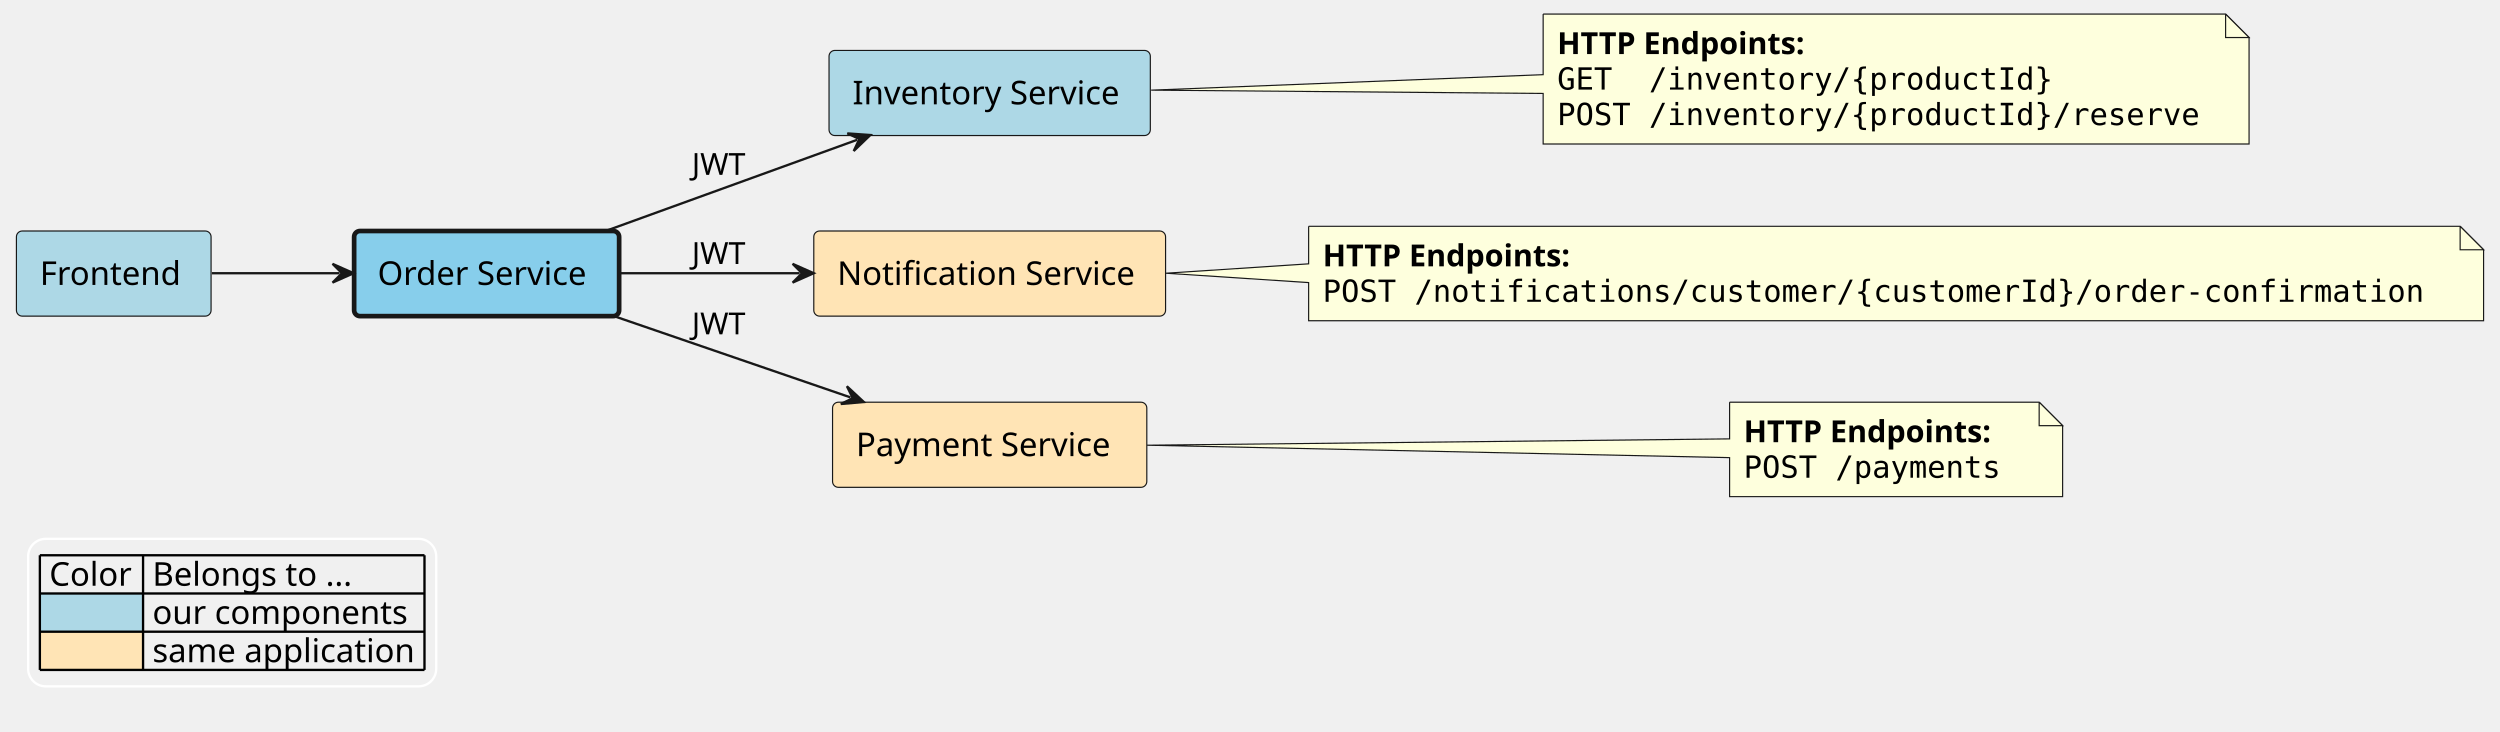
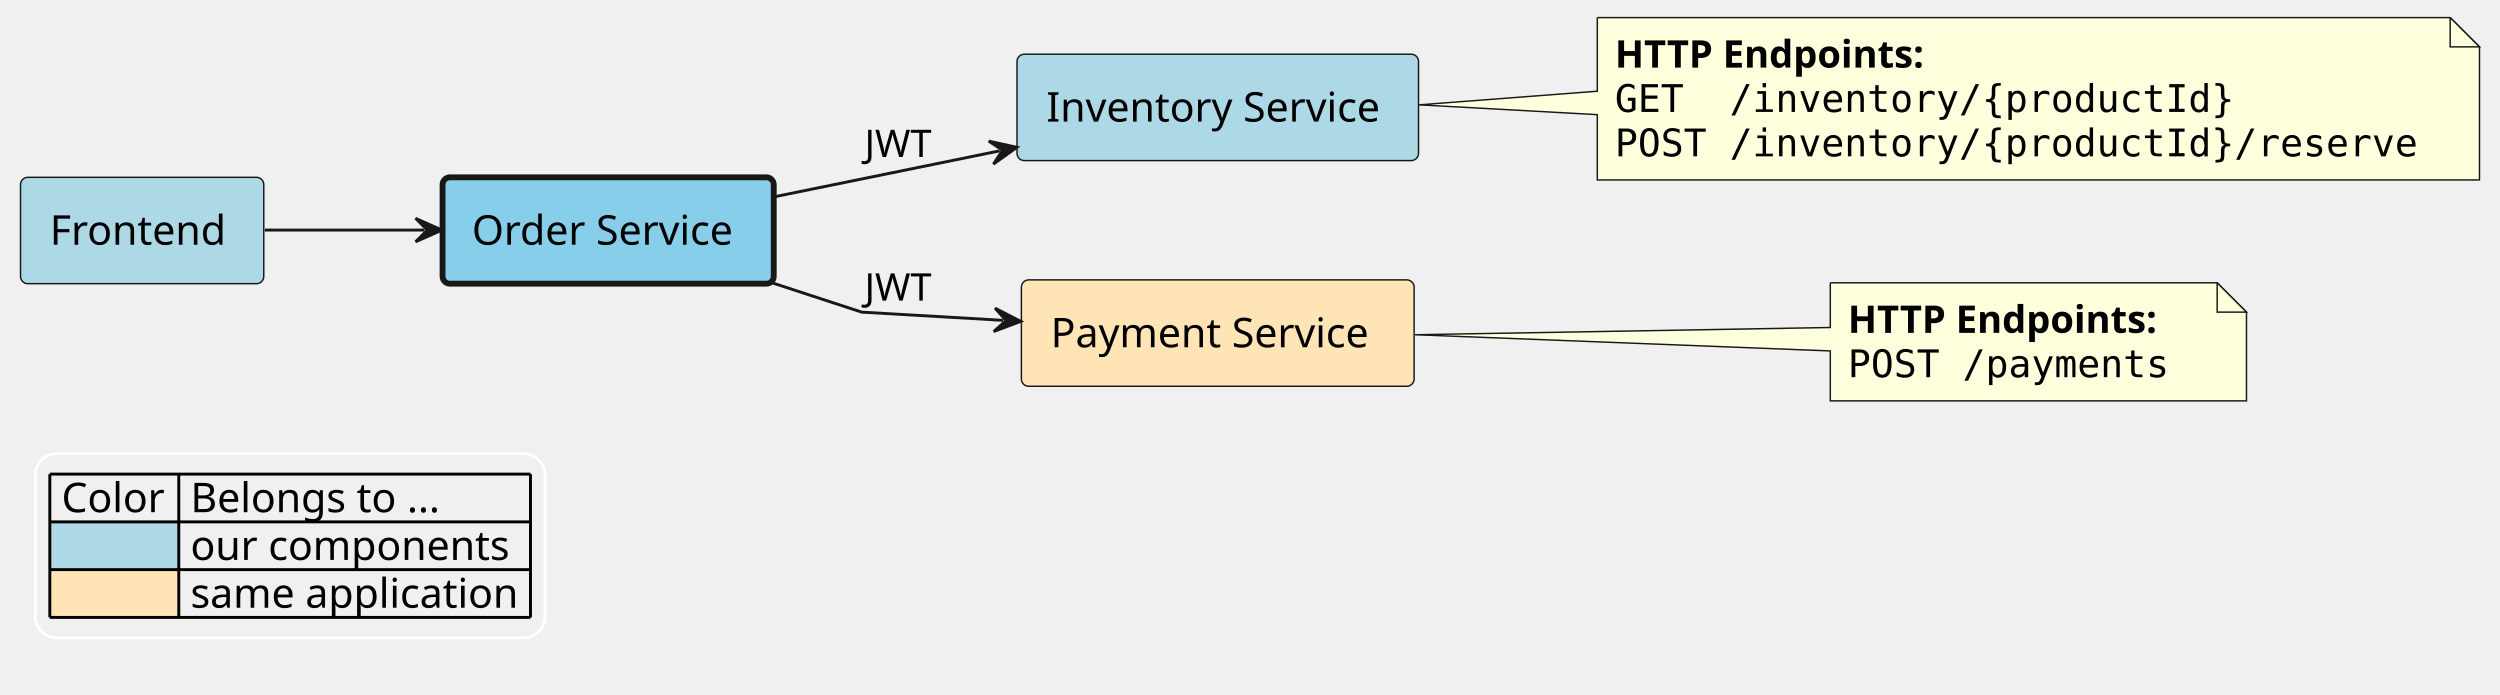
- <svg xmlns="http://www.w3.org/2000/svg" contentStyleType="text/css" height="312px" preserveAspectRatio="none" style="width:1066px;height:312px;background:#FFFFFF;" version="1.1" viewBox="0 0 1066 312" width="1066px" zoomAndPan="magnify">
+ <svg xmlns="http://www.w3.org/2000/svg" contentStyleType="text/css" height="237px" preserveAspectRatio="none" style="width:853px;height:237px;background:#FFFFFF;" version="1.1" viewBox="0 0 853 237" width="853px" zoomAndPan="magnify">
  <defs />
  <g>
    <g id="elem_application__team__frontend">
-       <rect fill="#ADD8E6" height="36.297" rx="2.5" ry="2.5" style="stroke:#181818;stroke-width:0.5;" width="83" x="7" y="98.5" />
-       <text fill="#000000" font-family="sans-serif" font-size="14" lengthAdjust="spacing" textLength="63" x="17" y="121.495">Frontend</text>
+       <rect fill="#ADD8E6" height="36.297" rx="2.5" ry="2.5" style="stroke:#181818;stroke-width:0.5;" width="83" x="7" y="60.5" />
+       <text fill="#000000" font-family="sans-serif" font-size="14" lengthAdjust="spacing" textLength="63" x="17" y="83.495">Frontend</text>
    </g>
    <g id="elem_application__team__order_service">
-       <rect fill="#87CEEB" height="36.297" rx="2.5" ry="2.5" style="stroke:#181818;stroke-width:2.0;" width="113" x="151" y="98.5" />
-       <text fill="#000000" font-family="sans-serif" font-size="14" lengthAdjust="spacing" textLength="93" x="161" y="121.495">Order Service</text>
+       <rect fill="#87CEEB" height="36.297" rx="2.5" ry="2.5" style="stroke:#181818;stroke-width:2.0;" width="113" x="151" y="60.5" />
+       <text fill="#000000" font-family="sans-serif" font-size="14" lengthAdjust="spacing" textLength="93" x="161" y="83.495">Order Service</text>
    </g>
    <g id="elem_application__team__inventory_service">
-       <rect fill="#ADD8E6" height="36.297" rx="2.5" ry="2.5" style="stroke:#181818;stroke-width:0.5;" width="137" x="353.5" y="21.5" />
-       <text fill="#000000" font-family="sans-serif" font-size="14" lengthAdjust="spacing" textLength="117" x="363.5" y="44.495">Inventory Service</text>
+       <rect fill="#ADD8E6" height="36.297" rx="2.5" ry="2.5" style="stroke:#181818;stroke-width:0.5;" width="137" x="347" y="18.5" />
+       <text fill="#000000" font-family="sans-serif" font-size="14" lengthAdjust="spacing" textLength="117" x="357" y="41.495">Inventory Service</text>
    </g>
    <g id="elem_GMN5">
-       <path d="M658,6 L658,31.84 L490.86,38.44 L658,39.84 L658,61.398 A0,0 0 0 0 658,61.398 L959,61.398 A0,0 0 0 0 959,61.398 L959,16 L949,6 L658,6 A0,0 0 0 0 658,6 " fill="#FEFFDD" style="stroke:#181818;stroke-width:0.5;" />
-       <path d="M949,6 L949,16 L959,16 L949,6 " fill="#FEFFDD" style="stroke:#181818;stroke-width:0.5;" />
-       <text fill="#000000" font-family="sans-serif" font-size="13" font-weight="bold" lengthAdjust="spacing" textLength="121" x="664" y="23.067">HTTP Endpoints:</text>
-       <text fill="#000000" font-family="monospace" font-size="13" lengthAdjust="spacing" textLength="216" x="664" y="38.2">GET  /inventory/{productId}</text>
-       <text fill="#000000" font-family="monospace" font-size="13" lengthAdjust="spacing" textLength="280" x="664" y="53.333">POST /inventory/{productId}/reserve</text>
-     </g>
-     <g id="elem_application__notification_service">
-       <rect fill="#FFE4B5" height="36.297" rx="2.5" ry="2.5" style="stroke:#181818;stroke-width:0.5;" width="150" x="347" y="98.5" />
-       <text fill="#000000" font-family="sans-serif" font-size="14" lengthAdjust="spacing" textLength="130" x="357" y="121.495">Notification Service</text>
+       <path d="M545,6 L545,31.12 L484.15,35.77 L545,39.12 L545,61.398 A0,0 0 0 0 545,61.398 L846,61.398 A0,0 0 0 0 846,61.398 L846,16 L836,6 L545,6 A0,0 0 0 0 545,6 " fill="#FEFFDD" style="stroke:#181818;stroke-width:0.5;" />
+       <path d="M836,6 L836,16 L846,16 L836,6 " fill="#FEFFDD" style="stroke:#181818;stroke-width:0.5;" />
+       <text fill="#000000" font-family="sans-serif" font-size="13" font-weight="bold" lengthAdjust="spacing" textLength="121" x="551" y="23.067">HTTP Endpoints:</text>
+       <text fill="#000000" font-family="monospace" font-size="13" lengthAdjust="spacing" textLength="216" x="551" y="38.2">GET  /inventory/{productId}</text>
+       <text fill="#000000" font-family="monospace" font-size="13" lengthAdjust="spacing" textLength="280" x="551" y="53.333">POST /inventory/{productId}/reserve</text>
    </g>
    <g id="elem_application__payment_service">
-       <rect fill="#FFE4B5" height="36.297" rx="2.5" ry="2.5" style="stroke:#181818;stroke-width:0.5;" width="134" x="355" y="171.5" />
-       <text fill="#000000" font-family="sans-serif" font-size="14" lengthAdjust="spacing" textLength="114" x="365" y="194.495">Payment Service</text>
+       <rect fill="#FFE4B5" height="36.297" rx="2.5" ry="2.5" style="stroke:#181818;stroke-width:0.5;" width="134" x="348.5" y="95.5" />
+       <text fill="#000000" font-family="sans-serif" font-size="14" lengthAdjust="spacing" textLength="114" x="358.5" y="118.495">Payment Service</text>
    </g>
-     <g id="elem_GMN10">
-       <path d="M558,96.5 L558,112.5 L497.14,116.5 L558,120.5 L558,136.766 A0,0 0 0 0 558,136.766 L1059,136.766 A0,0 0 0 0 1059,136.766 L1059,106.5 L1049,96.5 L558,96.5 A0,0 0 0 0 558,96.5 " fill="#FEFFDD" style="stroke:#181818;stroke-width:0.5;" />
-       <path d="M1049,96.5 L1049,106.5 L1059,106.5 L1049,96.5 " fill="#FEFFDD" style="stroke:#181818;stroke-width:0.5;" />
-       <text fill="#000000" font-family="sans-serif" font-size="13" font-weight="bold" lengthAdjust="spacing" textLength="121" x="564" y="113.567">HTTP Endpoints:</text>
-       <text fill="#000000" font-family="monospace" font-size="13" lengthAdjust="spacing" textLength="480" x="564" y="128.7">POST /notifications/customer/{customerId}/order-confirmation</text>
-     </g>
-     <g id="elem_GMN13">
-       <path d="M737.5,171.5 L737.5,187.14 L489.1,189.84 L737.5,195.14 L737.5,211.766 A0,0 0 0 0 737.5,211.766 L879.5,211.766 A0,0 0 0 0 879.5,211.766 L879.5,181.5 L869.5,171.5 L737.5,171.5 A0,0 0 0 0 737.5,171.5 " fill="#FEFFDD" style="stroke:#181818;stroke-width:0.5;" />
-       <path d="M869.5,171.5 L869.5,181.5 L879.5,181.5 L869.5,171.5 " fill="#FEFFDD" style="stroke:#181818;stroke-width:0.5;" />
-       <text fill="#000000" font-family="sans-serif" font-size="13" font-weight="bold" lengthAdjust="spacing" textLength="121" x="743.5" y="188.567">HTTP Endpoints:</text>
-       <text fill="#000000" font-family="monospace" font-size="13" lengthAdjust="spacing" textLength="112" x="743.5" y="203.7">POST /payments</text>
+     <g id="elem_GMN9">
+       <path d="M624.5,96.5 L624.5,111.74 L482.73,114.21 L624.5,119.74 L624.5,136.766 A0,0 0 0 0 624.5,136.766 L766.5,136.766 A0,0 0 0 0 766.5,136.766 L766.5,106.5 L756.5,96.5 L624.5,96.5 A0,0 0 0 0 624.5,96.5 " fill="#FEFFDD" style="stroke:#181818;stroke-width:0.5;" />
+       <path d="M756.5,96.5 L756.5,106.5 L766.5,106.5 L756.5,96.5 " fill="#FEFFDD" style="stroke:#181818;stroke-width:0.5;" />
+       <text fill="#000000" font-family="sans-serif" font-size="13" font-weight="bold" lengthAdjust="spacing" textLength="121" x="630.5" y="113.567">HTTP Endpoints:</text>
+       <text fill="#000000" font-family="monospace" font-size="13" lengthAdjust="spacing" textLength="112" x="630.5" y="128.7">POST /payments</text>
    </g>
    <g id="link_application__team__frontend_application__team__order_service">
-       <path d="M90.34,116.5 C108.78,116.5 124.86,116.5 144.79,116.5 " fill="none" id="application__team__frontend-to-application__team__order_service" style="stroke:#181818;stroke-width:1.0;" />
-       <polygon fill="#181818" points="150.79,116.5,141.79,112.5,145.79,116.5,141.79,120.5,150.79,116.5" style="stroke:#181818;stroke-width:1.0;" />
-     </g>
-     <g id="link_application__team__order_service_application__notification_service">
-       <path d="M264.05,116.5 C289.39,116.5 313.74,116.5 340.97,116.5 " fill="none" id="application__team__order_service-to-application__notification_service" style="stroke:#181818;stroke-width:1.0;" />
-       <polygon fill="#181818" points="346.97,116.5,337.97,112.5,341.97,116.5,337.97,120.5,346.97,116.5" style="stroke:#181818;stroke-width:1.0;" />
-       <text fill="#000000" font-family="sans-serif" font-size="13" lengthAdjust="spacing" textLength="21" x="295" y="112.567">JWT</text>
+       <path d="M90.34,78.5 C108.78,78.5 124.86,78.5 144.79,78.5 " fill="none" id="application__team__frontend-to-application__team__order_service" style="stroke:#181818;stroke-width:1.0;" />
+       <polygon fill="#181818" points="150.79,78.5,141.79,74.5,145.79,78.5,141.79,82.5,150.79,78.5" style="stroke:#181818;stroke-width:1.0;" />
    </g>
    <g id="link_application__team__order_service_application__team__inventory_service">
-       <path d="M258.32,98.45 C292.3,86.13 331.489,71.935 365.479,59.615 " fill="none" id="application__team__order_service-to-application__team__inventory_service" style="stroke:#181818;stroke-width:1.0;" />
-       <polygon fill="#181818" points="371.12,57.57,361.296,56.876,366.419,59.274,364.022,64.397,371.12,57.57" style="stroke:#181818;stroke-width:1.0;" />
-       <text fill="#000000" font-family="sans-serif" font-size="13" lengthAdjust="spacing" textLength="21" x="295" y="74.567">JWT</text>
+       <path d="M264.25,67.13 C289.75,61.94 314.301,56.928 341.091,51.468 " fill="none" id="application__team__order_service-to-application__team__inventory_service" style="stroke:#181818;stroke-width:1.0;" />
+       <polygon fill="#181818" points="346.97,50.27,337.353,48.148,342.071,51.269,338.95,55.987,346.97,50.27" style="stroke:#181818;stroke-width:1.0;" />
+       <text fill="#000000" font-family="sans-serif" font-size="13" lengthAdjust="spacing" textLength="21" x="295" y="53.567">JWT</text>
    </g>
    <g id="link_application__team__order_service_application__payment_service">
-       <path d="M261.03,134.54 C293.72,145.78 329.945,158.221 362.666,169.461 " fill="none" id="application__team__order_service-to-application__payment_service" style="stroke:#181818;stroke-width:1.0;" />
-       <polygon fill="#181818" points="368.34,171.41,361.128,164.703,363.611,169.786,358.529,172.269,368.34,171.41" style="stroke:#181818;stroke-width:1.0;" />
-       <text fill="#000000" font-family="sans-serif" font-size="13" lengthAdjust="spacing" textLength="21" x="295" y="142.567">JWT</text>
+       <path d="M263.62,96.55 C280.16,101.97 294,106.5 294,106.5 C294,106.5 314.27,107.683 342.27,109.303 " fill="none" id="application__team__order_service-to-application__payment_service" style="stroke:#181818;stroke-width:1.0;" />
+       <polygon fill="#181818" points="348.26,109.65,339.506,105.137,343.268,109.361,339.044,113.124,348.26,109.65" style="stroke:#181818;stroke-width:1.0;" />
+       <text fill="#000000" font-family="sans-serif" font-size="13" lengthAdjust="spacing" textLength="21" x="295" y="102.567">JWT</text>
    </g>
-     <rect fill="none" height="62.891" id="_legend" rx="7.5" ry="7.5" style="stroke:#FFFFFF;stroke-width:1.0;" width="174" x="12" y="229.766" />
-     <text fill="#000000" font-family="sans-serif" font-size="14" lengthAdjust="spacing" textLength="36" x="21" y="249.761">Color</text>
-     <text fill="#000000" font-family="sans-serif" font-size="14" lengthAdjust="spacing" textLength="91" x="65" y="249.761">Belongs to ...</text>
-     <rect fill="#ADD8E6" height="16.297" style="stroke:none;stroke-width:1.0;" width="44" x="17" y="253.062" />
-     <text fill="#000000" font-family="sans-serif" font-size="14" lengthAdjust="spacing" textLength="4" x="17" y="266.058"> </text>
-     <text fill="#000000" font-family="sans-serif" font-size="14" lengthAdjust="spacing" textLength="115" x="65" y="266.058">our components</text>
-     <rect fill="#FFE4B5" height="16.297" style="stroke:none;stroke-width:1.0;" width="44" x="17" y="269.359" />
-     <text fill="#000000" font-family="sans-serif" font-size="14" lengthAdjust="spacing" textLength="4" x="17" y="282.354"> </text>
-     <text fill="#000000" font-family="sans-serif" font-size="14" lengthAdjust="spacing" textLength="116" x="65" y="282.354">same application</text>
-     <line style="stroke:#000000;stroke-width:1.0;" x1="17" x2="181" y1="236.766" y2="236.766" />
-     <line style="stroke:#000000;stroke-width:1.0;" x1="17" x2="181" y1="253.062" y2="253.062" />
-     <line style="stroke:#000000;stroke-width:1.0;" x1="17" x2="181" y1="269.359" y2="269.359" />
-     <line style="stroke:#000000;stroke-width:1.0;" x1="17" x2="181" y1="285.656" y2="285.656" />
-     <line style="stroke:#000000;stroke-width:1.0;" x1="17" x2="17" y1="236.766" y2="285.656" />
-     <line style="stroke:#000000;stroke-width:1.0;" x1="61" x2="61" y1="236.766" y2="285.656" />
-     <line style="stroke:#000000;stroke-width:1.0;" x1="181" x2="181" y1="236.766" y2="285.656" />
+     <rect fill="none" height="62.891" id="_legend" rx="7.5" ry="7.5" style="stroke:#FFFFFF;stroke-width:1.0;" width="174" x="12" y="154.766" />
+     <text fill="#000000" font-family="sans-serif" font-size="14" lengthAdjust="spacing" textLength="36" x="21" y="174.761">Color</text>
+     <text fill="#000000" font-family="sans-serif" font-size="14" lengthAdjust="spacing" textLength="91" x="65" y="174.761">Belongs to ...</text>
+     <rect fill="#ADD8E6" height="16.297" style="stroke:none;stroke-width:1.0;" width="44" x="17" y="178.062" />
+     <text fill="#000000" font-family="sans-serif" font-size="14" lengthAdjust="spacing" textLength="4" x="17" y="191.058"> </text>
+     <text fill="#000000" font-family="sans-serif" font-size="14" lengthAdjust="spacing" textLength="115" x="65" y="191.058">our components</text>
+     <rect fill="#FFE4B5" height="16.297" style="stroke:none;stroke-width:1.0;" width="44" x="17" y="194.359" />
+     <text fill="#000000" font-family="sans-serif" font-size="14" lengthAdjust="spacing" textLength="4" x="17" y="207.355"> </text>
+     <text fill="#000000" font-family="sans-serif" font-size="14" lengthAdjust="spacing" textLength="116" x="65" y="207.355">same application</text>
+     <line style="stroke:#000000;stroke-width:1.0;" x1="17" x2="181" y1="161.766" y2="161.766" />
+     <line style="stroke:#000000;stroke-width:1.0;" x1="17" x2="181" y1="178.062" y2="178.062" />
+     <line style="stroke:#000000;stroke-width:1.0;" x1="17" x2="181" y1="194.359" y2="194.359" />
+     <line style="stroke:#000000;stroke-width:1.0;" x1="17" x2="181" y1="210.656" y2="210.656" />
+     <line style="stroke:#000000;stroke-width:1.0;" x1="17" x2="17" y1="161.766" y2="210.656" />
+     <line style="stroke:#000000;stroke-width:1.0;" x1="61" x2="61" y1="161.766" y2="210.656" />
+     <line style="stroke:#000000;stroke-width:1.0;" x1="181" x2="181" y1="161.766" y2="210.656" />
  </g>
</svg>
